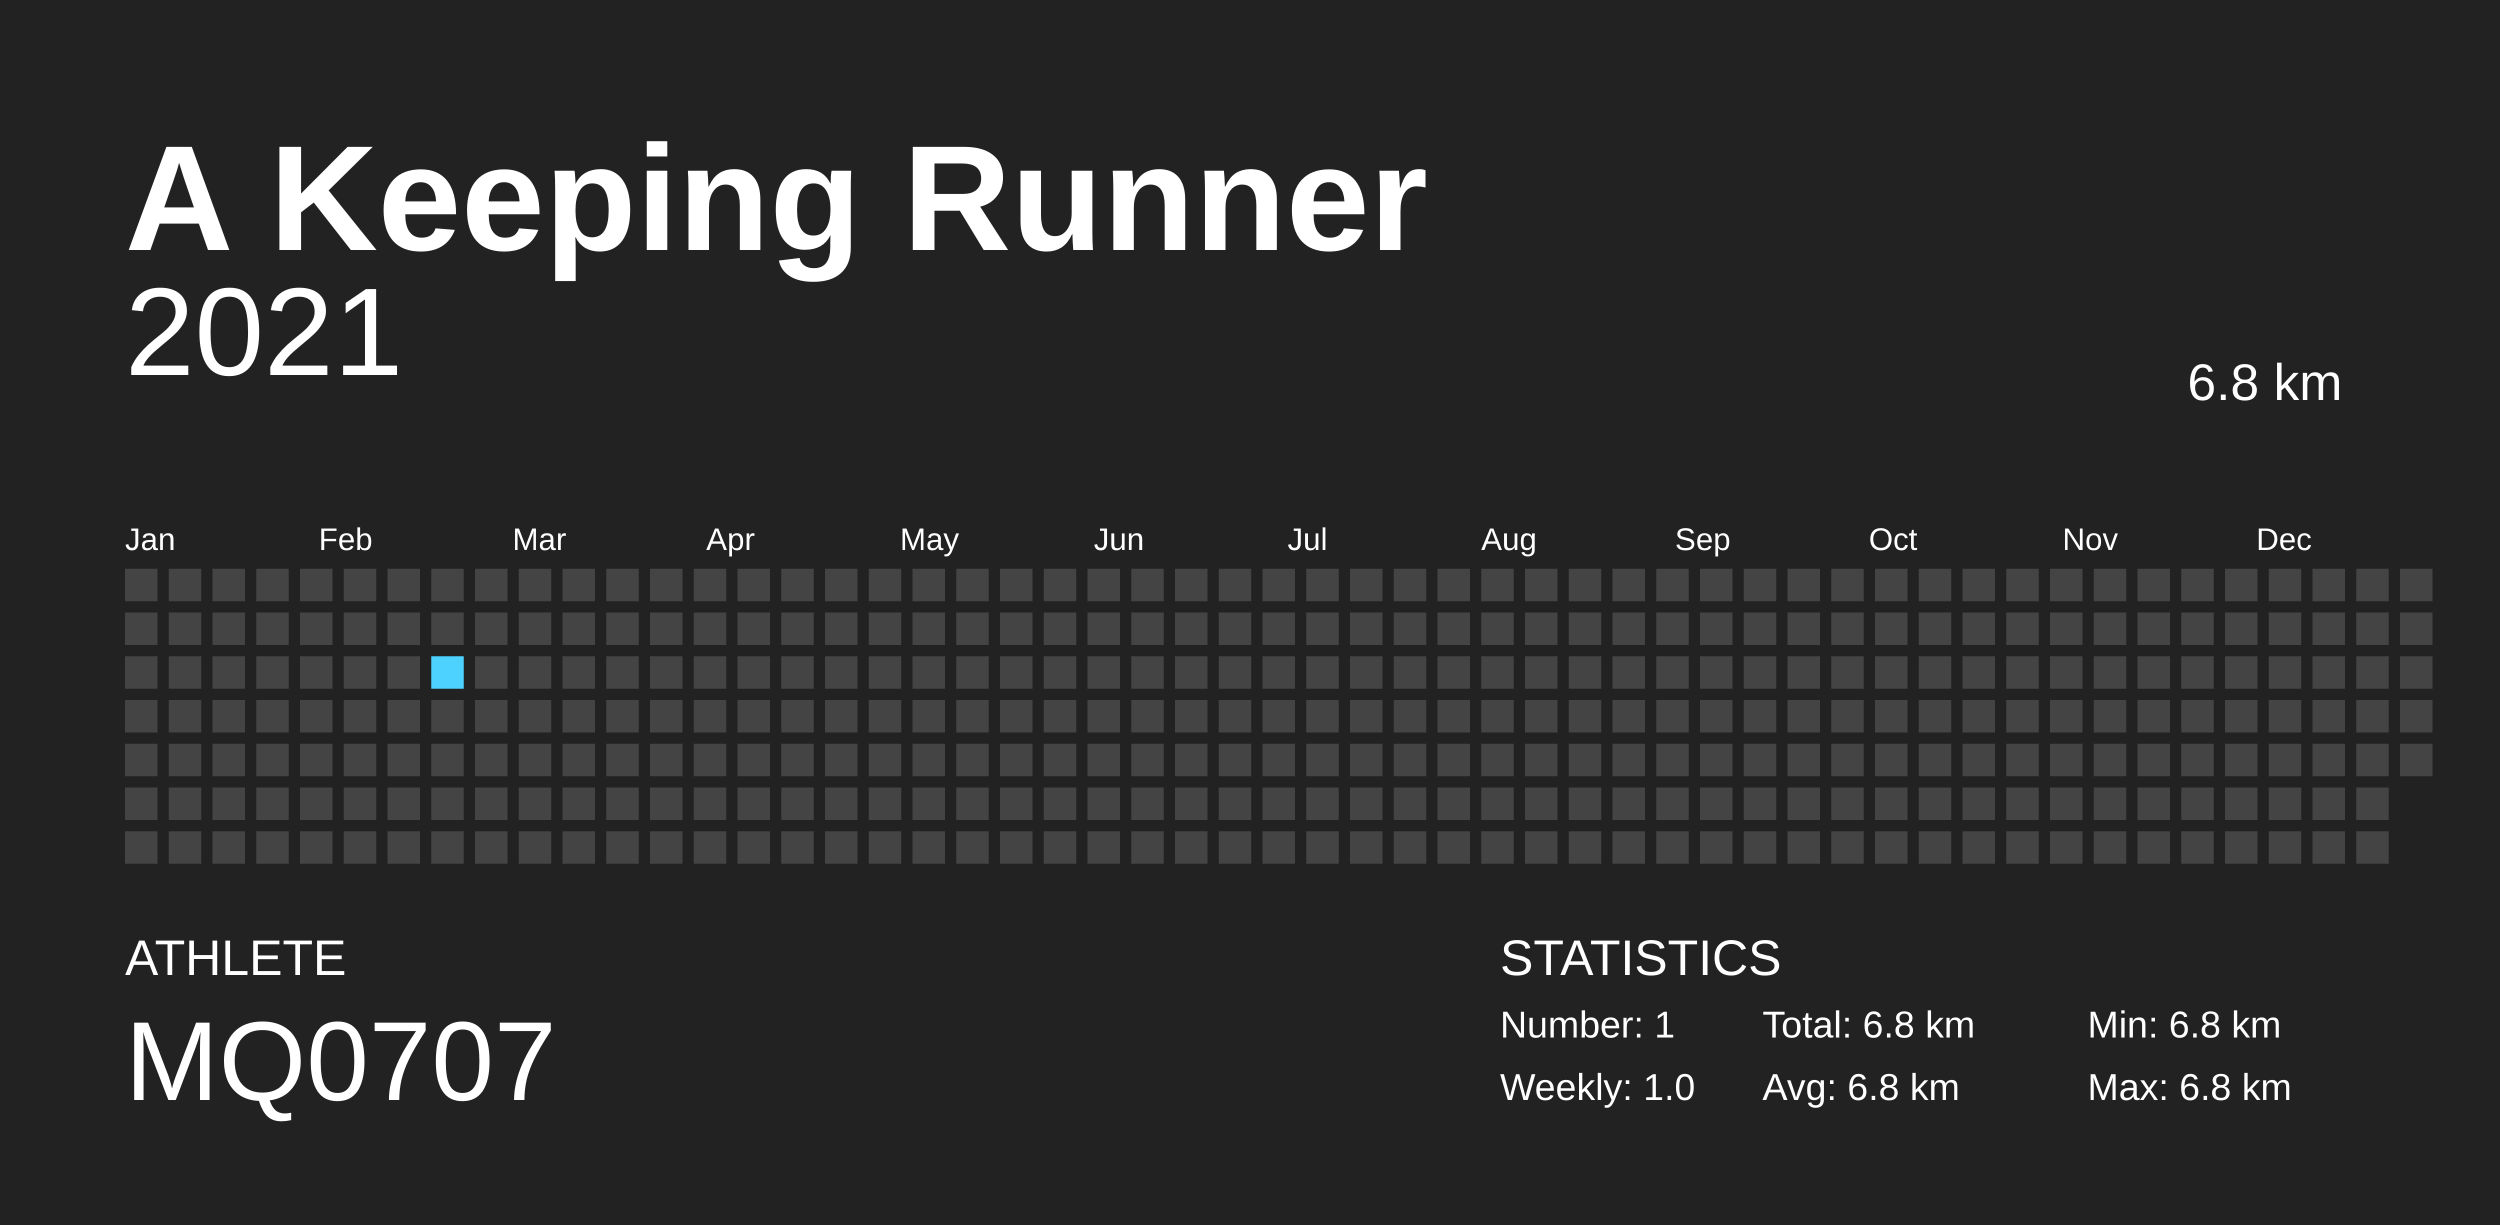
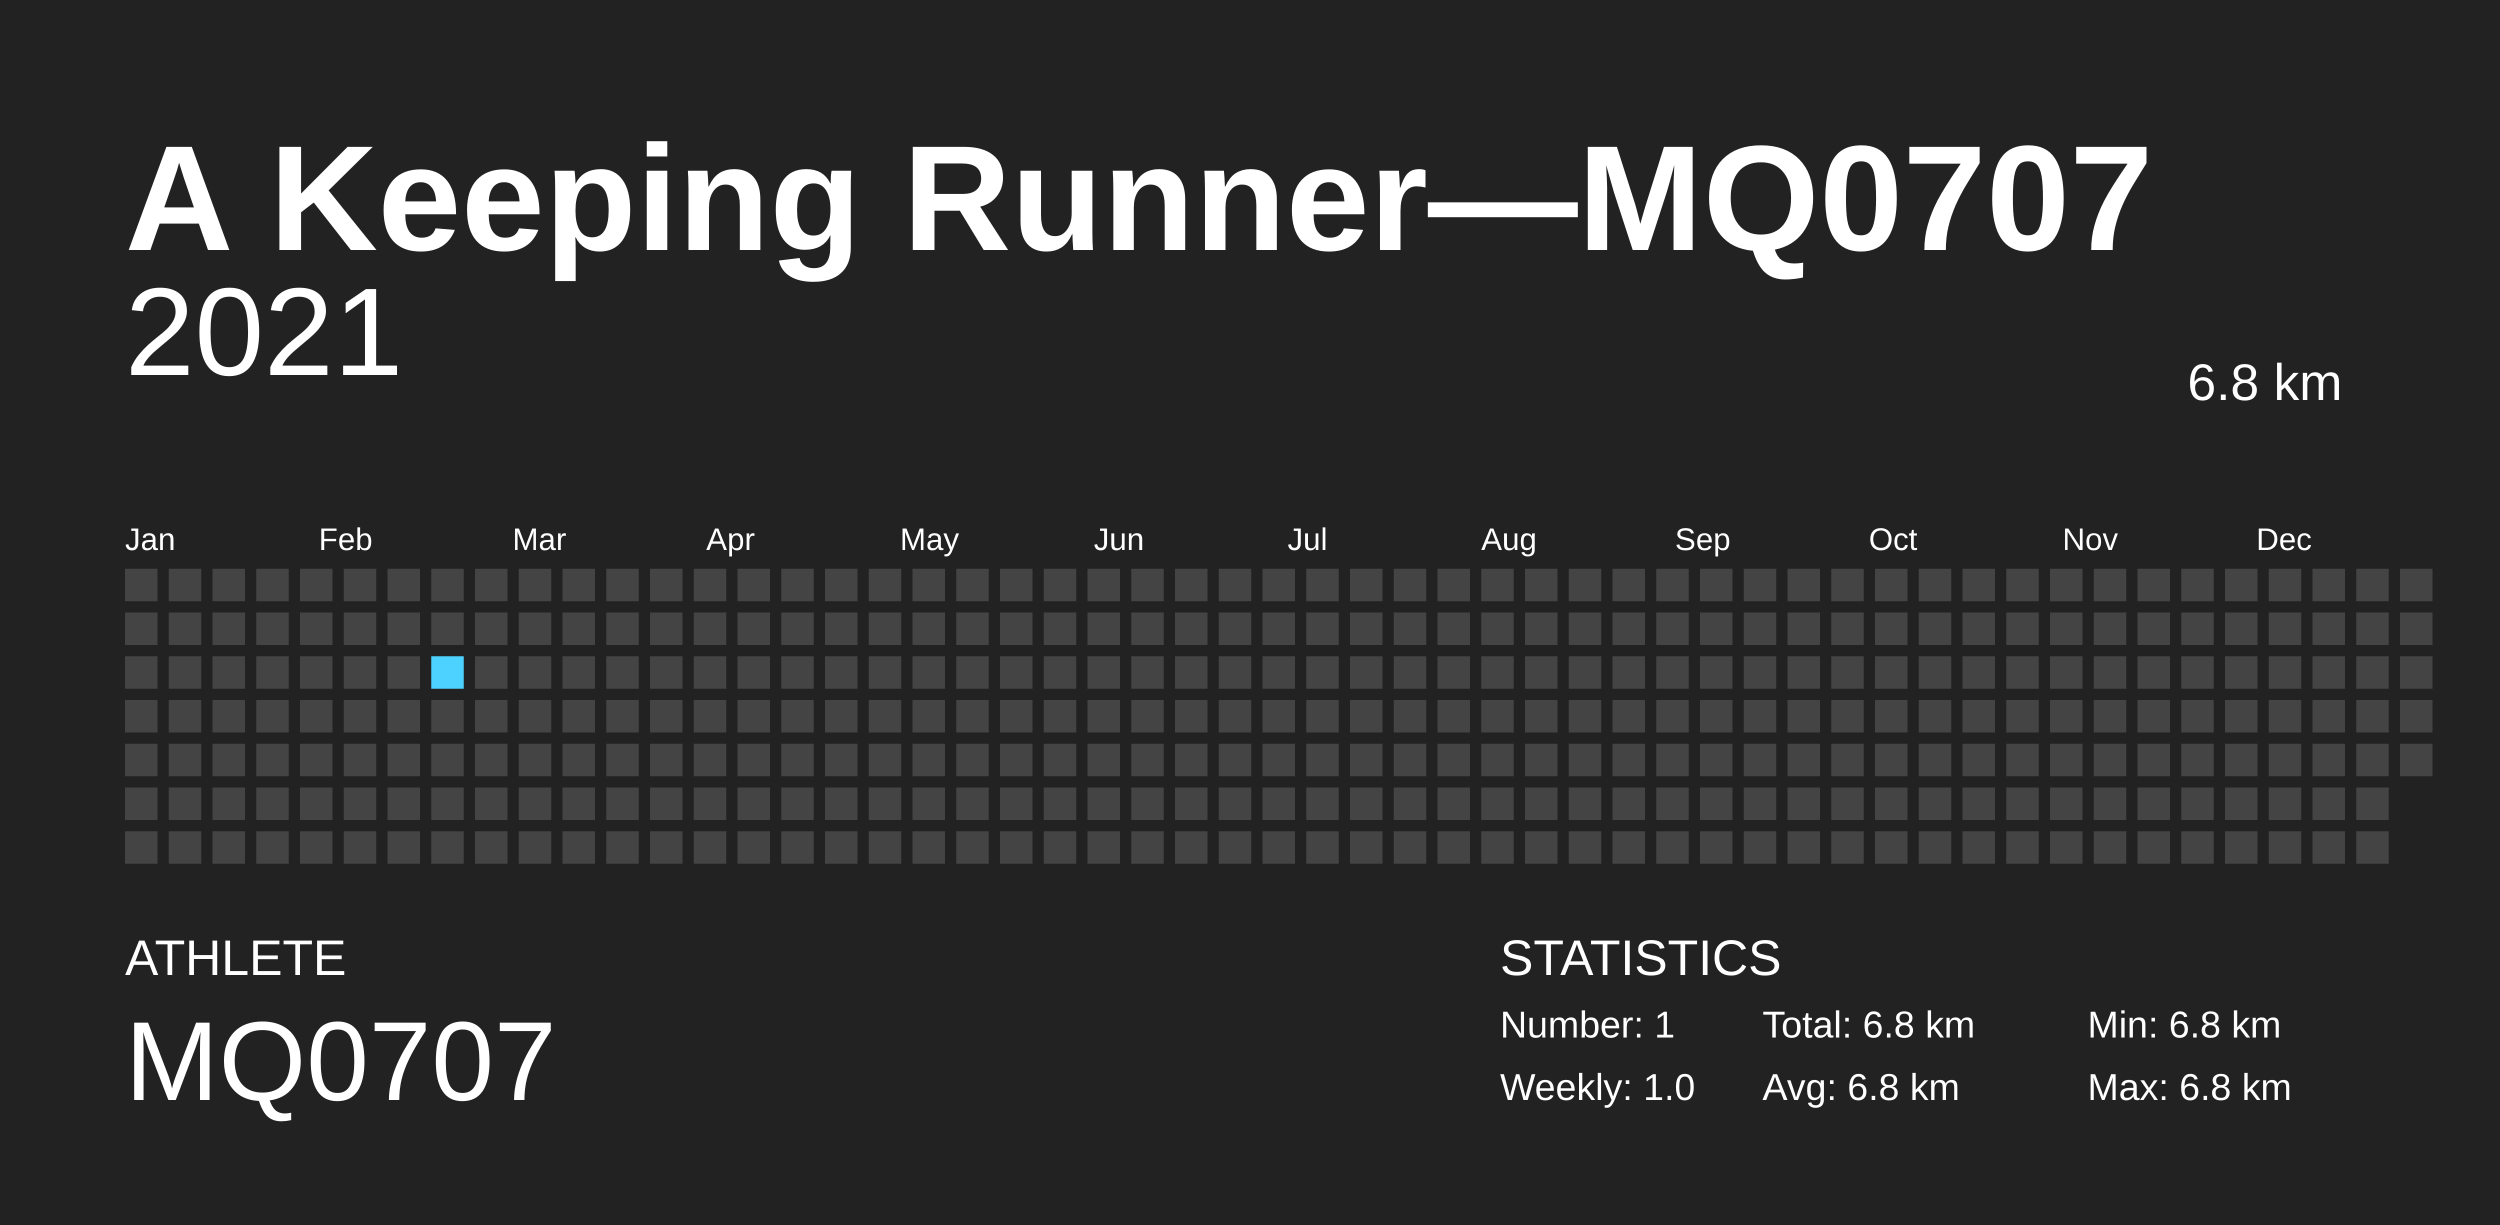
<svg xmlns="http://www.w3.org/2000/svg" baseProfile="full" height="98mm" version="1.1" viewBox="0,0,200,98" width="200mm">
  <defs />
  <rect fill="#222222" height="98" width="200" x="0" y="0" />
-   <text fill="#FFFFFF" style="font-size:12px; font-family:Arial; font-weight:bold;" x="10" y="20">A Keeping Runner</text>
+   <text fill="#FFFFFF" style="font-size:12px; font-family:Arial; font-weight:bold;" x="10" y="20">A Keeping Runner—MQ0707</text>
  <text fill="#FFFFFF" style="font-size:4px; font-family:Arial" x="10" y="78">ATHLETE</text>
  <text fill="#FFFFFF" style="font-size:9px; font-family:Arial" x="10" y="88">MQ0707</text>
  <text fill="#FFFFFF" style="font-size:4px; font-family:Arial" x="120" y="78">STATISTICS</text>
  <text fill="#FFFFFF" style="font-size:3px; font-family:Arial" x="120" y="83">Number: 1</text>
  <text fill="#FFFFFF" style="font-size:3px; font-family:Arial" x="120" y="88">Weekly: 1.0</text>
  <text fill="#FFFFFF" style="font-size:3px; font-family:Arial" x="141" y="83">Total: 6.8 km</text>
  <text fill="#FFFFFF" style="font-size:3px; font-family:Arial" x="141" y="88">Avg: 6.8 km</text>
  <text fill="#FFFFFF" style="font-size:3px; font-family:Arial" x="167" y="83">Min: 6.8 km</text>
  <text fill="#FFFFFF" style="font-size:3px; font-family:Arial" x="167" y="88">Max: 6.8 km</text>
  <text alignment-baseline="hanging" fill="#FFFFFF" style="font-size:10.0px; font-family:Arial;" x="10" y="30">2021</text>
  <text alignment-baseline="hanging" fill="#FFFFFF" style="font-size:4.125px; font-family:Arial;" x="175" y="32">6.8 km</text>
  <text fill="#FFFFFF" style="font-size:2.5px; font-family:Arial" x="10.0" y="44">Jan</text>
  <text fill="#FFFFFF" style="font-size:2.5px; font-family:Arial" x="25.5" y="44">Feb</text>
  <text fill="#FFFFFF" style="font-size:2.5px; font-family:Arial" x="41.0" y="44">Mar</text>
  <text fill="#FFFFFF" style="font-size:2.5px; font-family:Arial" x="56.5" y="44">Apr</text>
  <text fill="#FFFFFF" style="font-size:2.5px; font-family:Arial" x="72.0" y="44">May</text>
  <text fill="#FFFFFF" style="font-size:2.5px; font-family:Arial" x="87.5" y="44">Jun</text>
  <text fill="#FFFFFF" style="font-size:2.5px; font-family:Arial" x="103.0" y="44">Jul</text>
  <text fill="#FFFFFF" style="font-size:2.5px; font-family:Arial" x="118.5" y="44">Aug</text>
  <text fill="#FFFFFF" style="font-size:2.5px; font-family:Arial" x="134.0" y="44">Sep</text>
  <text fill="#FFFFFF" style="font-size:2.5px; font-family:Arial" x="149.5" y="44">Oct</text>
  <text fill="#FFFFFF" style="font-size:2.5px; font-family:Arial" x="165.0" y="44">Nov</text>
  <text fill="#FFFFFF" style="font-size:2.5px; font-family:Arial" x="180.5" y="44">Dec</text>
  <rect fill="#444444" height="2.6" width="2.6" x="10.0" y="45.5" />
  <rect fill="#444444" height="2.6" width="2.6" x="10.0" y="49.0" />
  <rect fill="#444444" height="2.6" width="2.6" x="10.0" y="52.5" />
  <rect fill="#444444" height="2.6" width="2.6" x="10.0" y="56.0" />
  <rect fill="#444444" height="2.6" width="2.6" x="10.0" y="59.5" />
  <rect fill="#444444" height="2.6" width="2.6" x="10.0" y="63.0" />
  <rect fill="#444444" height="2.6" width="2.6" x="10.0" y="66.5" />
  <rect fill="#444444" height="2.6" width="2.6" x="13.5" y="45.5" />
  <rect fill="#444444" height="2.6" width="2.6" x="13.5" y="49.0" />
  <rect fill="#444444" height="2.6" width="2.6" x="13.5" y="52.5" />
  <rect fill="#444444" height="2.6" width="2.6" x="13.5" y="56.0" />
  <rect fill="#444444" height="2.6" width="2.6" x="13.5" y="59.5" />
  <rect fill="#444444" height="2.6" width="2.6" x="13.5" y="63.0" />
  <rect fill="#444444" height="2.6" width="2.6" x="13.5" y="66.5" />
  <rect fill="#444444" height="2.6" width="2.6" x="17.0" y="45.5" />
  <rect fill="#444444" height="2.6" width="2.6" x="17.0" y="49.0" />
  <rect fill="#444444" height="2.6" width="2.6" x="17.0" y="52.5" />
  <rect fill="#444444" height="2.6" width="2.6" x="17.0" y="56.0" />
  <rect fill="#444444" height="2.6" width="2.6" x="17.0" y="59.5" />
  <rect fill="#444444" height="2.6" width="2.6" x="17.0" y="63.0" />
  <rect fill="#444444" height="2.6" width="2.6" x="17.0" y="66.5" />
  <rect fill="#444444" height="2.6" width="2.6" x="20.5" y="45.5" />
  <rect fill="#444444" height="2.6" width="2.6" x="20.5" y="49.0" />
  <rect fill="#444444" height="2.6" width="2.6" x="20.5" y="52.5" />
  <rect fill="#444444" height="2.6" width="2.6" x="20.5" y="56.0" />
  <rect fill="#444444" height="2.6" width="2.6" x="20.5" y="59.5" />
  <rect fill="#444444" height="2.6" width="2.6" x="20.5" y="63.0" />
  <rect fill="#444444" height="2.6" width="2.6" x="20.5" y="66.5" />
  <rect fill="#444444" height="2.6" width="2.6" x="24.0" y="45.5" />
  <rect fill="#444444" height="2.6" width="2.6" x="24.0" y="49.0" />
  <rect fill="#444444" height="2.6" width="2.6" x="24.0" y="52.5" />
  <rect fill="#444444" height="2.6" width="2.6" x="24.0" y="56.0" />
  <rect fill="#444444" height="2.6" width="2.6" x="24.0" y="59.5" />
  <rect fill="#444444" height="2.6" width="2.6" x="24.0" y="63.0" />
  <rect fill="#444444" height="2.6" width="2.6" x="24.0" y="66.5" />
  <rect fill="#444444" height="2.6" width="2.6" x="27.5" y="45.5" />
  <rect fill="#444444" height="2.6" width="2.6" x="27.5" y="49.0" />
  <rect fill="#444444" height="2.6" width="2.6" x="27.5" y="52.5" />
  <rect fill="#444444" height="2.6" width="2.6" x="27.5" y="56.0" />
  <rect fill="#444444" height="2.6" width="2.6" x="27.5" y="59.5" />
  <rect fill="#444444" height="2.6" width="2.6" x="27.5" y="63.0" />
  <rect fill="#444444" height="2.6" width="2.6" x="27.5" y="66.5" />
  <rect fill="#444444" height="2.6" width="2.6" x="31.0" y="45.5" />
  <rect fill="#444444" height="2.6" width="2.6" x="31.0" y="49.0" />
  <rect fill="#444444" height="2.6" width="2.6" x="31.0" y="52.5" />
  <rect fill="#444444" height="2.6" width="2.6" x="31.0" y="56.0" />
  <rect fill="#444444" height="2.6" width="2.6" x="31.0" y="59.5" />
  <rect fill="#444444" height="2.6" width="2.6" x="31.0" y="63.0" />
  <rect fill="#444444" height="2.6" width="2.6" x="31.0" y="66.5" />
  <rect fill="#444444" height="2.6" width="2.6" x="34.5" y="45.5" />
  <rect fill="#444444" height="2.6" width="2.6" x="34.5" y="49.0" />
  <rect fill="#4DD2FF" height="2.6" width="2.6" x="34.5" y="52.5" />
  <rect fill="#444444" height="2.6" width="2.6" x="34.5" y="56.0" />
  <rect fill="#444444" height="2.6" width="2.6" x="34.5" y="59.5" />
  <rect fill="#444444" height="2.6" width="2.6" x="34.5" y="63.0" />
  <rect fill="#444444" height="2.6" width="2.6" x="34.5" y="66.5" />
  <rect fill="#444444" height="2.6" width="2.6" x="38.0" y="45.5" />
  <rect fill="#444444" height="2.6" width="2.6" x="38.0" y="49.0" />
  <rect fill="#444444" height="2.6" width="2.6" x="38.0" y="52.5" />
  <rect fill="#444444" height="2.6" width="2.6" x="38.0" y="56.0" />
  <rect fill="#444444" height="2.6" width="2.6" x="38.0" y="59.5" />
  <rect fill="#444444" height="2.6" width="2.6" x="38.0" y="63.0" />
  <rect fill="#444444" height="2.6" width="2.6" x="38.0" y="66.5" />
  <rect fill="#444444" height="2.6" width="2.6" x="41.5" y="45.5" />
  <rect fill="#444444" height="2.6" width="2.6" x="41.5" y="49.0" />
  <rect fill="#444444" height="2.6" width="2.6" x="41.5" y="52.5" />
  <rect fill="#444444" height="2.6" width="2.6" x="41.5" y="56.0" />
  <rect fill="#444444" height="2.6" width="2.6" x="41.5" y="59.5" />
  <rect fill="#444444" height="2.6" width="2.6" x="41.5" y="63.0" />
  <rect fill="#444444" height="2.6" width="2.6" x="41.5" y="66.5" />
  <rect fill="#444444" height="2.6" width="2.6" x="45.0" y="45.5" />
  <rect fill="#444444" height="2.6" width="2.6" x="45.0" y="49.0" />
  <rect fill="#444444" height="2.6" width="2.6" x="45.0" y="52.5" />
  <rect fill="#444444" height="2.6" width="2.6" x="45.0" y="56.0" />
  <rect fill="#444444" height="2.6" width="2.6" x="45.0" y="59.5" />
  <rect fill="#444444" height="2.6" width="2.6" x="45.0" y="63.0" />
  <rect fill="#444444" height="2.6" width="2.6" x="45.0" y="66.5" />
  <rect fill="#444444" height="2.6" width="2.6" x="48.5" y="45.5" />
  <rect fill="#444444" height="2.6" width="2.6" x="48.5" y="49.0" />
  <rect fill="#444444" height="2.6" width="2.6" x="48.5" y="52.5" />
  <rect fill="#444444" height="2.6" width="2.6" x="48.5" y="56.0" />
  <rect fill="#444444" height="2.6" width="2.6" x="48.5" y="59.5" />
  <rect fill="#444444" height="2.6" width="2.6" x="48.5" y="63.0" />
  <rect fill="#444444" height="2.6" width="2.6" x="48.5" y="66.5" />
  <rect fill="#444444" height="2.6" width="2.6" x="52.0" y="45.5" />
  <rect fill="#444444" height="2.6" width="2.6" x="52.0" y="49.0" />
  <rect fill="#444444" height="2.6" width="2.6" x="52.0" y="52.5" />
  <rect fill="#444444" height="2.6" width="2.6" x="52.0" y="56.0" />
  <rect fill="#444444" height="2.6" width="2.6" x="52.0" y="59.5" />
  <rect fill="#444444" height="2.6" width="2.6" x="52.0" y="63.0" />
  <rect fill="#444444" height="2.6" width="2.6" x="52.0" y="66.5" />
  <rect fill="#444444" height="2.6" width="2.6" x="55.5" y="45.5" />
  <rect fill="#444444" height="2.6" width="2.6" x="55.5" y="49.0" />
  <rect fill="#444444" height="2.6" width="2.6" x="55.5" y="52.5" />
  <rect fill="#444444" height="2.6" width="2.6" x="55.5" y="56.0" />
  <rect fill="#444444" height="2.6" width="2.6" x="55.5" y="59.5" />
  <rect fill="#444444" height="2.6" width="2.6" x="55.5" y="63.0" />
  <rect fill="#444444" height="2.6" width="2.6" x="55.5" y="66.5" />
  <rect fill="#444444" height="2.6" width="2.6" x="59.0" y="45.5" />
  <rect fill="#444444" height="2.6" width="2.6" x="59.0" y="49.0" />
  <rect fill="#444444" height="2.6" width="2.6" x="59.0" y="52.5" />
  <rect fill="#444444" height="2.6" width="2.6" x="59.0" y="56.0" />
  <rect fill="#444444" height="2.6" width="2.6" x="59.0" y="59.5" />
  <rect fill="#444444" height="2.6" width="2.6" x="59.0" y="63.0" />
  <rect fill="#444444" height="2.6" width="2.6" x="59.0" y="66.5" />
  <rect fill="#444444" height="2.6" width="2.6" x="62.5" y="45.5" />
  <rect fill="#444444" height="2.6" width="2.6" x="62.5" y="49.0" />
  <rect fill="#444444" height="2.6" width="2.6" x="62.5" y="52.5" />
  <rect fill="#444444" height="2.6" width="2.6" x="62.5" y="56.0" />
  <rect fill="#444444" height="2.6" width="2.6" x="62.5" y="59.5" />
  <rect fill="#444444" height="2.6" width="2.6" x="62.5" y="63.0" />
  <rect fill="#444444" height="2.6" width="2.6" x="62.5" y="66.5" />
  <rect fill="#444444" height="2.6" width="2.6" x="66.0" y="45.5" />
  <rect fill="#444444" height="2.6" width="2.6" x="66.0" y="49.0" />
  <rect fill="#444444" height="2.6" width="2.6" x="66.0" y="52.5" />
  <rect fill="#444444" height="2.6" width="2.6" x="66.0" y="56.0" />
  <rect fill="#444444" height="2.6" width="2.6" x="66.0" y="59.5" />
  <rect fill="#444444" height="2.6" width="2.6" x="66.0" y="63.0" />
  <rect fill="#444444" height="2.6" width="2.6" x="66.0" y="66.5" />
  <rect fill="#444444" height="2.6" width="2.6" x="69.5" y="45.5" />
  <rect fill="#444444" height="2.6" width="2.6" x="69.5" y="49.0" />
  <rect fill="#444444" height="2.6" width="2.6" x="69.5" y="52.5" />
  <rect fill="#444444" height="2.6" width="2.6" x="69.5" y="56.0" />
  <rect fill="#444444" height="2.6" width="2.6" x="69.5" y="59.5" />
  <rect fill="#444444" height="2.6" width="2.6" x="69.5" y="63.0" />
  <rect fill="#444444" height="2.6" width="2.6" x="69.5" y="66.5" />
  <rect fill="#444444" height="2.6" width="2.6" x="73.0" y="45.5" />
  <rect fill="#444444" height="2.6" width="2.6" x="73.0" y="49.0" />
  <rect fill="#444444" height="2.6" width="2.6" x="73.0" y="52.5" />
  <rect fill="#444444" height="2.6" width="2.6" x="73.0" y="56.0" />
  <rect fill="#444444" height="2.6" width="2.6" x="73.0" y="59.5" />
  <rect fill="#444444" height="2.6" width="2.6" x="73.0" y="63.0" />
  <rect fill="#444444" height="2.6" width="2.6" x="73.0" y="66.5" />
  <rect fill="#444444" height="2.6" width="2.6" x="76.5" y="45.5" />
  <rect fill="#444444" height="2.6" width="2.6" x="76.5" y="49.0" />
  <rect fill="#444444" height="2.6" width="2.6" x="76.5" y="52.5" />
  <rect fill="#444444" height="2.6" width="2.6" x="76.5" y="56.0" />
  <rect fill="#444444" height="2.6" width="2.6" x="76.5" y="59.5" />
  <rect fill="#444444" height="2.6" width="2.6" x="76.5" y="63.0" />
  <rect fill="#444444" height="2.6" width="2.6" x="76.5" y="66.5" />
  <rect fill="#444444" height="2.6" width="2.6" x="80.0" y="45.5" />
  <rect fill="#444444" height="2.6" width="2.6" x="80.0" y="49.0" />
  <rect fill="#444444" height="2.6" width="2.6" x="80.0" y="52.5" />
  <rect fill="#444444" height="2.6" width="2.6" x="80.0" y="56.0" />
  <rect fill="#444444" height="2.6" width="2.6" x="80.0" y="59.5" />
  <rect fill="#444444" height="2.6" width="2.6" x="80.0" y="63.0" />
  <rect fill="#444444" height="2.6" width="2.6" x="80.0" y="66.5" />
  <rect fill="#444444" height="2.6" width="2.6" x="83.5" y="45.5" />
  <rect fill="#444444" height="2.6" width="2.6" x="83.5" y="49.0" />
  <rect fill="#444444" height="2.6" width="2.6" x="83.5" y="52.5" />
  <rect fill="#444444" height="2.6" width="2.6" x="83.5" y="56.0" />
  <rect fill="#444444" height="2.6" width="2.6" x="83.5" y="59.5" />
  <rect fill="#444444" height="2.6" width="2.6" x="83.5" y="63.0" />
  <rect fill="#444444" height="2.6" width="2.6" x="83.5" y="66.5" />
  <rect fill="#444444" height="2.6" width="2.6" x="87.0" y="45.5" />
  <rect fill="#444444" height="2.6" width="2.6" x="87.0" y="49.0" />
  <rect fill="#444444" height="2.6" width="2.6" x="87.0" y="52.5" />
  <rect fill="#444444" height="2.6" width="2.6" x="87.0" y="56.0" />
  <rect fill="#444444" height="2.6" width="2.6" x="87.0" y="59.5" />
  <rect fill="#444444" height="2.6" width="2.6" x="87.0" y="63.0" />
  <rect fill="#444444" height="2.6" width="2.6" x="87.0" y="66.5" />
  <rect fill="#444444" height="2.6" width="2.6" x="90.5" y="45.5" />
  <rect fill="#444444" height="2.6" width="2.6" x="90.5" y="49.0" />
  <rect fill="#444444" height="2.6" width="2.6" x="90.5" y="52.5" />
  <rect fill="#444444" height="2.6" width="2.6" x="90.5" y="56.0" />
  <rect fill="#444444" height="2.6" width="2.6" x="90.5" y="59.5" />
  <rect fill="#444444" height="2.6" width="2.6" x="90.5" y="63.0" />
  <rect fill="#444444" height="2.6" width="2.6" x="90.5" y="66.5" />
  <rect fill="#444444" height="2.6" width="2.6" x="94.0" y="45.5" />
  <rect fill="#444444" height="2.6" width="2.6" x="94.0" y="49.0" />
  <rect fill="#444444" height="2.6" width="2.6" x="94.0" y="52.5" />
  <rect fill="#444444" height="2.6" width="2.6" x="94.0" y="56.0" />
  <rect fill="#444444" height="2.6" width="2.6" x="94.0" y="59.5" />
  <rect fill="#444444" height="2.6" width="2.6" x="94.0" y="63.0" />
  <rect fill="#444444" height="2.6" width="2.6" x="94.0" y="66.5" />
  <rect fill="#444444" height="2.6" width="2.6" x="97.5" y="45.5" />
  <rect fill="#444444" height="2.6" width="2.6" x="97.5" y="49.0" />
  <rect fill="#444444" height="2.6" width="2.6" x="97.5" y="52.5" />
  <rect fill="#444444" height="2.6" width="2.6" x="97.5" y="56.0" />
  <rect fill="#444444" height="2.6" width="2.6" x="97.5" y="59.5" />
  <rect fill="#444444" height="2.6" width="2.6" x="97.5" y="63.0" />
  <rect fill="#444444" height="2.6" width="2.6" x="97.5" y="66.5" />
  <rect fill="#444444" height="2.6" width="2.6" x="101.0" y="45.5" />
  <rect fill="#444444" height="2.6" width="2.6" x="101.0" y="49.0" />
  <rect fill="#444444" height="2.6" width="2.6" x="101.0" y="52.5" />
  <rect fill="#444444" height="2.6" width="2.6" x="101.0" y="56.0" />
  <rect fill="#444444" height="2.6" width="2.6" x="101.0" y="59.5" />
  <rect fill="#444444" height="2.6" width="2.6" x="101.0" y="63.0" />
  <rect fill="#444444" height="2.6" width="2.6" x="101.0" y="66.5" />
  <rect fill="#444444" height="2.6" width="2.6" x="104.5" y="45.5" />
  <rect fill="#444444" height="2.6" width="2.6" x="104.5" y="49.0" />
  <rect fill="#444444" height="2.6" width="2.6" x="104.5" y="52.5" />
  <rect fill="#444444" height="2.6" width="2.6" x="104.5" y="56.0" />
  <rect fill="#444444" height="2.6" width="2.6" x="104.5" y="59.5" />
  <rect fill="#444444" height="2.6" width="2.6" x="104.5" y="63.0" />
  <rect fill="#444444" height="2.6" width="2.6" x="104.5" y="66.5" />
  <rect fill="#444444" height="2.6" width="2.6" x="108.0" y="45.5" />
  <rect fill="#444444" height="2.6" width="2.6" x="108.0" y="49.0" />
  <rect fill="#444444" height="2.6" width="2.6" x="108.0" y="52.5" />
  <rect fill="#444444" height="2.6" width="2.6" x="108.0" y="56.0" />
  <rect fill="#444444" height="2.6" width="2.6" x="108.0" y="59.5" />
  <rect fill="#444444" height="2.6" width="2.6" x="108.0" y="63.0" />
  <rect fill="#444444" height="2.6" width="2.6" x="108.0" y="66.5" />
  <rect fill="#444444" height="2.6" width="2.6" x="111.5" y="45.5" />
  <rect fill="#444444" height="2.6" width="2.6" x="111.5" y="49.0" />
  <rect fill="#444444" height="2.6" width="2.6" x="111.5" y="52.5" />
  <rect fill="#444444" height="2.6" width="2.6" x="111.5" y="56.0" />
  <rect fill="#444444" height="2.6" width="2.6" x="111.5" y="59.5" />
  <rect fill="#444444" height="2.6" width="2.6" x="111.5" y="63.0" />
  <rect fill="#444444" height="2.6" width="2.6" x="111.5" y="66.5" />
  <rect fill="#444444" height="2.6" width="2.6" x="115.0" y="45.5" />
  <rect fill="#444444" height="2.6" width="2.6" x="115.0" y="49.0" />
  <rect fill="#444444" height="2.6" width="2.6" x="115.0" y="52.5" />
  <rect fill="#444444" height="2.6" width="2.6" x="115.0" y="56.0" />
  <rect fill="#444444" height="2.6" width="2.6" x="115.0" y="59.5" />
  <rect fill="#444444" height="2.6" width="2.6" x="115.0" y="63.0" />
  <rect fill="#444444" height="2.6" width="2.6" x="115.0" y="66.5" />
  <rect fill="#444444" height="2.6" width="2.6" x="118.5" y="45.5" />
  <rect fill="#444444" height="2.6" width="2.6" x="118.5" y="49.0" />
  <rect fill="#444444" height="2.6" width="2.6" x="118.5" y="52.5" />
  <rect fill="#444444" height="2.6" width="2.6" x="118.5" y="56.0" />
  <rect fill="#444444" height="2.6" width="2.6" x="118.5" y="59.5" />
  <rect fill="#444444" height="2.6" width="2.6" x="118.5" y="63.0" />
  <rect fill="#444444" height="2.6" width="2.6" x="118.5" y="66.5" />
  <rect fill="#444444" height="2.6" width="2.6" x="122.0" y="45.5" />
  <rect fill="#444444" height="2.6" width="2.6" x="122.0" y="49.0" />
  <rect fill="#444444" height="2.6" width="2.6" x="122.0" y="52.5" />
  <rect fill="#444444" height="2.6" width="2.6" x="122.0" y="56.0" />
  <rect fill="#444444" height="2.6" width="2.6" x="122.0" y="59.5" />
  <rect fill="#444444" height="2.6" width="2.6" x="122.0" y="63.0" />
  <rect fill="#444444" height="2.6" width="2.6" x="122.0" y="66.5" />
  <rect fill="#444444" height="2.6" width="2.6" x="125.5" y="45.5" />
  <rect fill="#444444" height="2.6" width="2.6" x="125.5" y="49.0" />
  <rect fill="#444444" height="2.6" width="2.6" x="125.5" y="52.5" />
  <rect fill="#444444" height="2.6" width="2.6" x="125.5" y="56.0" />
  <rect fill="#444444" height="2.6" width="2.6" x="125.5" y="59.5" />
  <rect fill="#444444" height="2.6" width="2.6" x="125.5" y="63.0" />
  <rect fill="#444444" height="2.6" width="2.6" x="125.5" y="66.5" />
  <rect fill="#444444" height="2.6" width="2.6" x="129.0" y="45.5" />
  <rect fill="#444444" height="2.6" width="2.6" x="129.0" y="49.0" />
  <rect fill="#444444" height="2.6" width="2.6" x="129.0" y="52.5" />
  <rect fill="#444444" height="2.6" width="2.6" x="129.0" y="56.0" />
  <rect fill="#444444" height="2.6" width="2.6" x="129.0" y="59.5" />
  <rect fill="#444444" height="2.6" width="2.6" x="129.0" y="63.0" />
  <rect fill="#444444" height="2.6" width="2.6" x="129.0" y="66.5" />
  <rect fill="#444444" height="2.6" width="2.6" x="132.5" y="45.5" />
  <rect fill="#444444" height="2.6" width="2.6" x="132.5" y="49.0" />
  <rect fill="#444444" height="2.6" width="2.6" x="132.5" y="52.5" />
  <rect fill="#444444" height="2.6" width="2.6" x="132.5" y="56.0" />
  <rect fill="#444444" height="2.6" width="2.6" x="132.5" y="59.5" />
  <rect fill="#444444" height="2.6" width="2.6" x="132.5" y="63.0" />
  <rect fill="#444444" height="2.6" width="2.6" x="132.5" y="66.5" />
  <rect fill="#444444" height="2.6" width="2.6" x="136.0" y="45.5" />
  <rect fill="#444444" height="2.6" width="2.6" x="136.0" y="49.0" />
  <rect fill="#444444" height="2.6" width="2.6" x="136.0" y="52.5" />
  <rect fill="#444444" height="2.6" width="2.6" x="136.0" y="56.0" />
  <rect fill="#444444" height="2.6" width="2.6" x="136.0" y="59.5" />
  <rect fill="#444444" height="2.6" width="2.6" x="136.0" y="63.0" />
  <rect fill="#444444" height="2.6" width="2.6" x="136.0" y="66.5" />
  <rect fill="#444444" height="2.6" width="2.6" x="139.5" y="45.5" />
  <rect fill="#444444" height="2.6" width="2.6" x="139.5" y="49.0" />
  <rect fill="#444444" height="2.6" width="2.6" x="139.5" y="52.5" />
  <rect fill="#444444" height="2.6" width="2.6" x="139.5" y="56.0" />
  <rect fill="#444444" height="2.6" width="2.6" x="139.5" y="59.5" />
  <rect fill="#444444" height="2.6" width="2.6" x="139.5" y="63.0" />
  <rect fill="#444444" height="2.6" width="2.6" x="139.5" y="66.5" />
  <rect fill="#444444" height="2.6" width="2.6" x="143.0" y="45.5" />
  <rect fill="#444444" height="2.6" width="2.6" x="143.0" y="49.0" />
  <rect fill="#444444" height="2.6" width="2.6" x="143.0" y="52.5" />
  <rect fill="#444444" height="2.6" width="2.6" x="143.0" y="56.0" />
  <rect fill="#444444" height="2.6" width="2.6" x="143.0" y="59.5" />
  <rect fill="#444444" height="2.6" width="2.6" x="143.0" y="63.0" />
  <rect fill="#444444" height="2.6" width="2.6" x="143.0" y="66.5" />
  <rect fill="#444444" height="2.6" width="2.6" x="146.5" y="45.5" />
  <rect fill="#444444" height="2.6" width="2.6" x="146.5" y="49.0" />
  <rect fill="#444444" height="2.6" width="2.6" x="146.5" y="52.5" />
  <rect fill="#444444" height="2.6" width="2.6" x="146.5" y="56.0" />
  <rect fill="#444444" height="2.6" width="2.6" x="146.5" y="59.5" />
  <rect fill="#444444" height="2.6" width="2.6" x="146.5" y="63.0" />
  <rect fill="#444444" height="2.6" width="2.6" x="146.5" y="66.5" />
  <rect fill="#444444" height="2.6" width="2.6" x="150.0" y="45.5" />
  <rect fill="#444444" height="2.6" width="2.6" x="150.0" y="49.0" />
  <rect fill="#444444" height="2.6" width="2.6" x="150.0" y="52.5" />
  <rect fill="#444444" height="2.6" width="2.6" x="150.0" y="56.0" />
  <rect fill="#444444" height="2.6" width="2.6" x="150.0" y="59.5" />
  <rect fill="#444444" height="2.6" width="2.6" x="150.0" y="63.0" />
  <rect fill="#444444" height="2.6" width="2.6" x="150.0" y="66.5" />
  <rect fill="#444444" height="2.6" width="2.6" x="153.5" y="45.5" />
  <rect fill="#444444" height="2.6" width="2.6" x="153.5" y="49.0" />
  <rect fill="#444444" height="2.6" width="2.6" x="153.5" y="52.5" />
  <rect fill="#444444" height="2.6" width="2.6" x="153.5" y="56.0" />
  <rect fill="#444444" height="2.6" width="2.6" x="153.5" y="59.5" />
  <rect fill="#444444" height="2.6" width="2.6" x="153.5" y="63.0" />
  <rect fill="#444444" height="2.6" width="2.6" x="153.5" y="66.5" />
  <rect fill="#444444" height="2.6" width="2.6" x="157.0" y="45.5" />
  <rect fill="#444444" height="2.6" width="2.6" x="157.0" y="49.0" />
  <rect fill="#444444" height="2.6" width="2.6" x="157.0" y="52.5" />
  <rect fill="#444444" height="2.6" width="2.6" x="157.0" y="56.0" />
  <rect fill="#444444" height="2.6" width="2.6" x="157.0" y="59.5" />
  <rect fill="#444444" height="2.6" width="2.6" x="157.0" y="63.0" />
  <rect fill="#444444" height="2.6" width="2.6" x="157.0" y="66.5" />
  <rect fill="#444444" height="2.6" width="2.6" x="160.5" y="45.5" />
  <rect fill="#444444" height="2.6" width="2.6" x="160.5" y="49.0" />
  <rect fill="#444444" height="2.6" width="2.6" x="160.5" y="52.5" />
  <rect fill="#444444" height="2.6" width="2.6" x="160.5" y="56.0" />
  <rect fill="#444444" height="2.6" width="2.6" x="160.5" y="59.5" />
  <rect fill="#444444" height="2.6" width="2.6" x="160.5" y="63.0" />
  <rect fill="#444444" height="2.6" width="2.6" x="160.5" y="66.5" />
  <rect fill="#444444" height="2.6" width="2.6" x="164.0" y="45.5" />
  <rect fill="#444444" height="2.6" width="2.6" x="164.0" y="49.0" />
  <rect fill="#444444" height="2.6" width="2.6" x="164.0" y="52.5" />
  <rect fill="#444444" height="2.6" width="2.6" x="164.0" y="56.0" />
  <rect fill="#444444" height="2.6" width="2.6" x="164.0" y="59.5" />
  <rect fill="#444444" height="2.6" width="2.6" x="164.0" y="63.0" />
  <rect fill="#444444" height="2.6" width="2.6" x="164.0" y="66.5" />
  <rect fill="#444444" height="2.6" width="2.6" x="167.5" y="45.5" />
  <rect fill="#444444" height="2.6" width="2.6" x="167.5" y="49.0" />
  <rect fill="#444444" height="2.6" width="2.6" x="167.5" y="52.5" />
  <rect fill="#444444" height="2.6" width="2.6" x="167.5" y="56.0" />
  <rect fill="#444444" height="2.6" width="2.6" x="167.5" y="59.5" />
  <rect fill="#444444" height="2.6" width="2.6" x="167.5" y="63.0" />
  <rect fill="#444444" height="2.6" width="2.6" x="167.5" y="66.5" />
  <rect fill="#444444" height="2.6" width="2.6" x="171.0" y="45.5" />
  <rect fill="#444444" height="2.6" width="2.6" x="171.0" y="49.0" />
  <rect fill="#444444" height="2.6" width="2.6" x="171.0" y="52.5" />
  <rect fill="#444444" height="2.6" width="2.6" x="171.0" y="56.0" />
  <rect fill="#444444" height="2.6" width="2.6" x="171.0" y="59.5" />
  <rect fill="#444444" height="2.6" width="2.6" x="171.0" y="63.0" />
  <rect fill="#444444" height="2.6" width="2.6" x="171.0" y="66.5" />
  <rect fill="#444444" height="2.6" width="2.6" x="174.5" y="45.5" />
  <rect fill="#444444" height="2.6" width="2.6" x="174.5" y="49.0" />
  <rect fill="#444444" height="2.6" width="2.6" x="174.5" y="52.5" />
  <rect fill="#444444" height="2.6" width="2.6" x="174.5" y="56.0" />
  <rect fill="#444444" height="2.6" width="2.6" x="174.5" y="59.5" />
  <rect fill="#444444" height="2.6" width="2.6" x="174.5" y="63.0" />
  <rect fill="#444444" height="2.6" width="2.6" x="174.5" y="66.5" />
  <rect fill="#444444" height="2.6" width="2.6" x="178.0" y="45.5" />
  <rect fill="#444444" height="2.6" width="2.6" x="178.0" y="49.0" />
  <rect fill="#444444" height="2.6" width="2.6" x="178.0" y="52.5" />
  <rect fill="#444444" height="2.6" width="2.6" x="178.0" y="56.0" />
  <rect fill="#444444" height="2.6" width="2.6" x="178.0" y="59.5" />
  <rect fill="#444444" height="2.6" width="2.6" x="178.0" y="63.0" />
  <rect fill="#444444" height="2.6" width="2.6" x="178.0" y="66.5" />
  <rect fill="#444444" height="2.6" width="2.6" x="181.5" y="45.5" />
  <rect fill="#444444" height="2.6" width="2.6" x="181.5" y="49.0" />
  <rect fill="#444444" height="2.6" width="2.6" x="181.5" y="52.5" />
  <rect fill="#444444" height="2.6" width="2.6" x="181.5" y="56.0" />
  <rect fill="#444444" height="2.6" width="2.6" x="181.5" y="59.5" />
  <rect fill="#444444" height="2.6" width="2.6" x="181.5" y="63.0" />
  <rect fill="#444444" height="2.6" width="2.6" x="181.5" y="66.5" />
  <rect fill="#444444" height="2.6" width="2.6" x="185.0" y="45.5" />
  <rect fill="#444444" height="2.6" width="2.6" x="185.0" y="49.0" />
  <rect fill="#444444" height="2.6" width="2.6" x="185.0" y="52.5" />
  <rect fill="#444444" height="2.6" width="2.6" x="185.0" y="56.0" />
  <rect fill="#444444" height="2.6" width="2.6" x="185.0" y="59.5" />
  <rect fill="#444444" height="2.6" width="2.6" x="185.0" y="63.0" />
  <rect fill="#444444" height="2.6" width="2.6" x="185.0" y="66.5" />
  <rect fill="#444444" height="2.6" width="2.6" x="188.5" y="45.5" />
  <rect fill="#444444" height="2.6" width="2.6" x="188.5" y="49.0" />
  <rect fill="#444444" height="2.6" width="2.6" x="188.5" y="52.5" />
  <rect fill="#444444" height="2.6" width="2.6" x="188.5" y="56.0" />
  <rect fill="#444444" height="2.6" width="2.6" x="188.5" y="59.5" />
  <rect fill="#444444" height="2.6" width="2.6" x="188.5" y="63.0" />
  <rect fill="#444444" height="2.6" width="2.6" x="188.5" y="66.5" />
  <rect fill="#444444" height="2.6" width="2.6" x="192.0" y="45.5" />
  <rect fill="#444444" height="2.6" width="2.6" x="192.0" y="49.0" />
  <rect fill="#444444" height="2.6" width="2.6" x="192.0" y="52.5" />
  <rect fill="#444444" height="2.6" width="2.6" x="192.0" y="56.0" />
  <rect fill="#444444" height="2.6" width="2.6" x="192.0" y="59.5" />
</svg>
